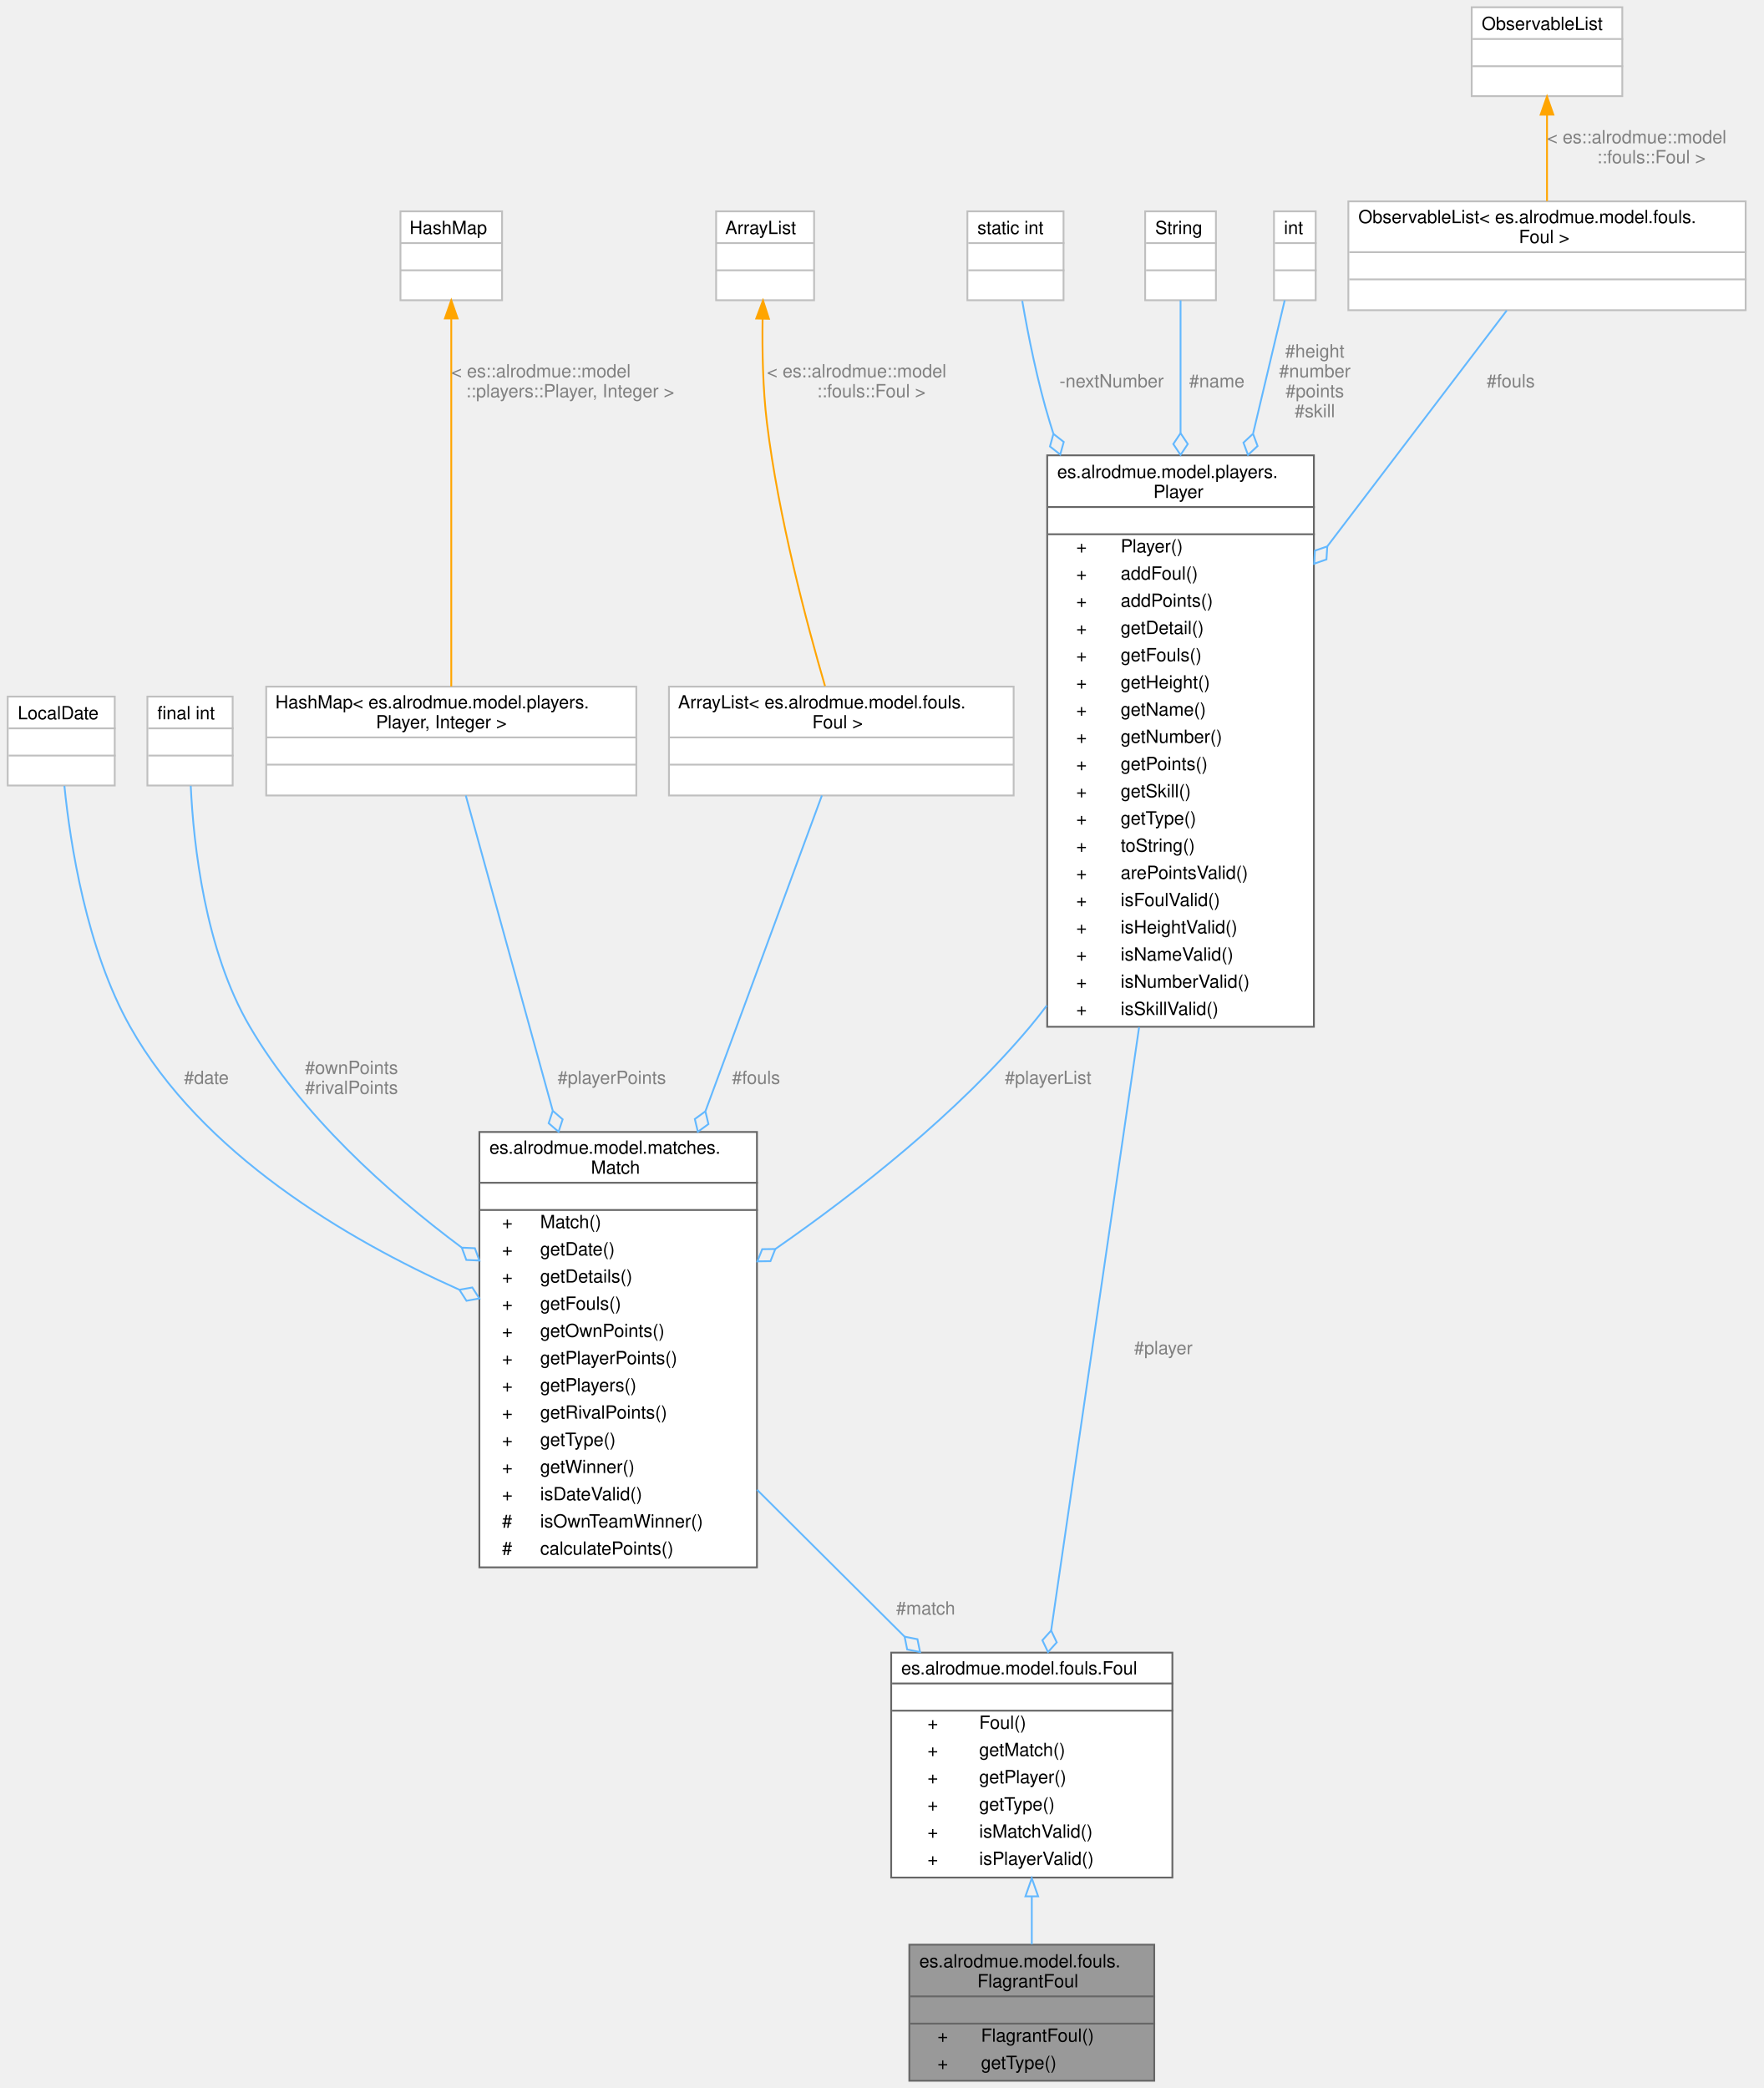
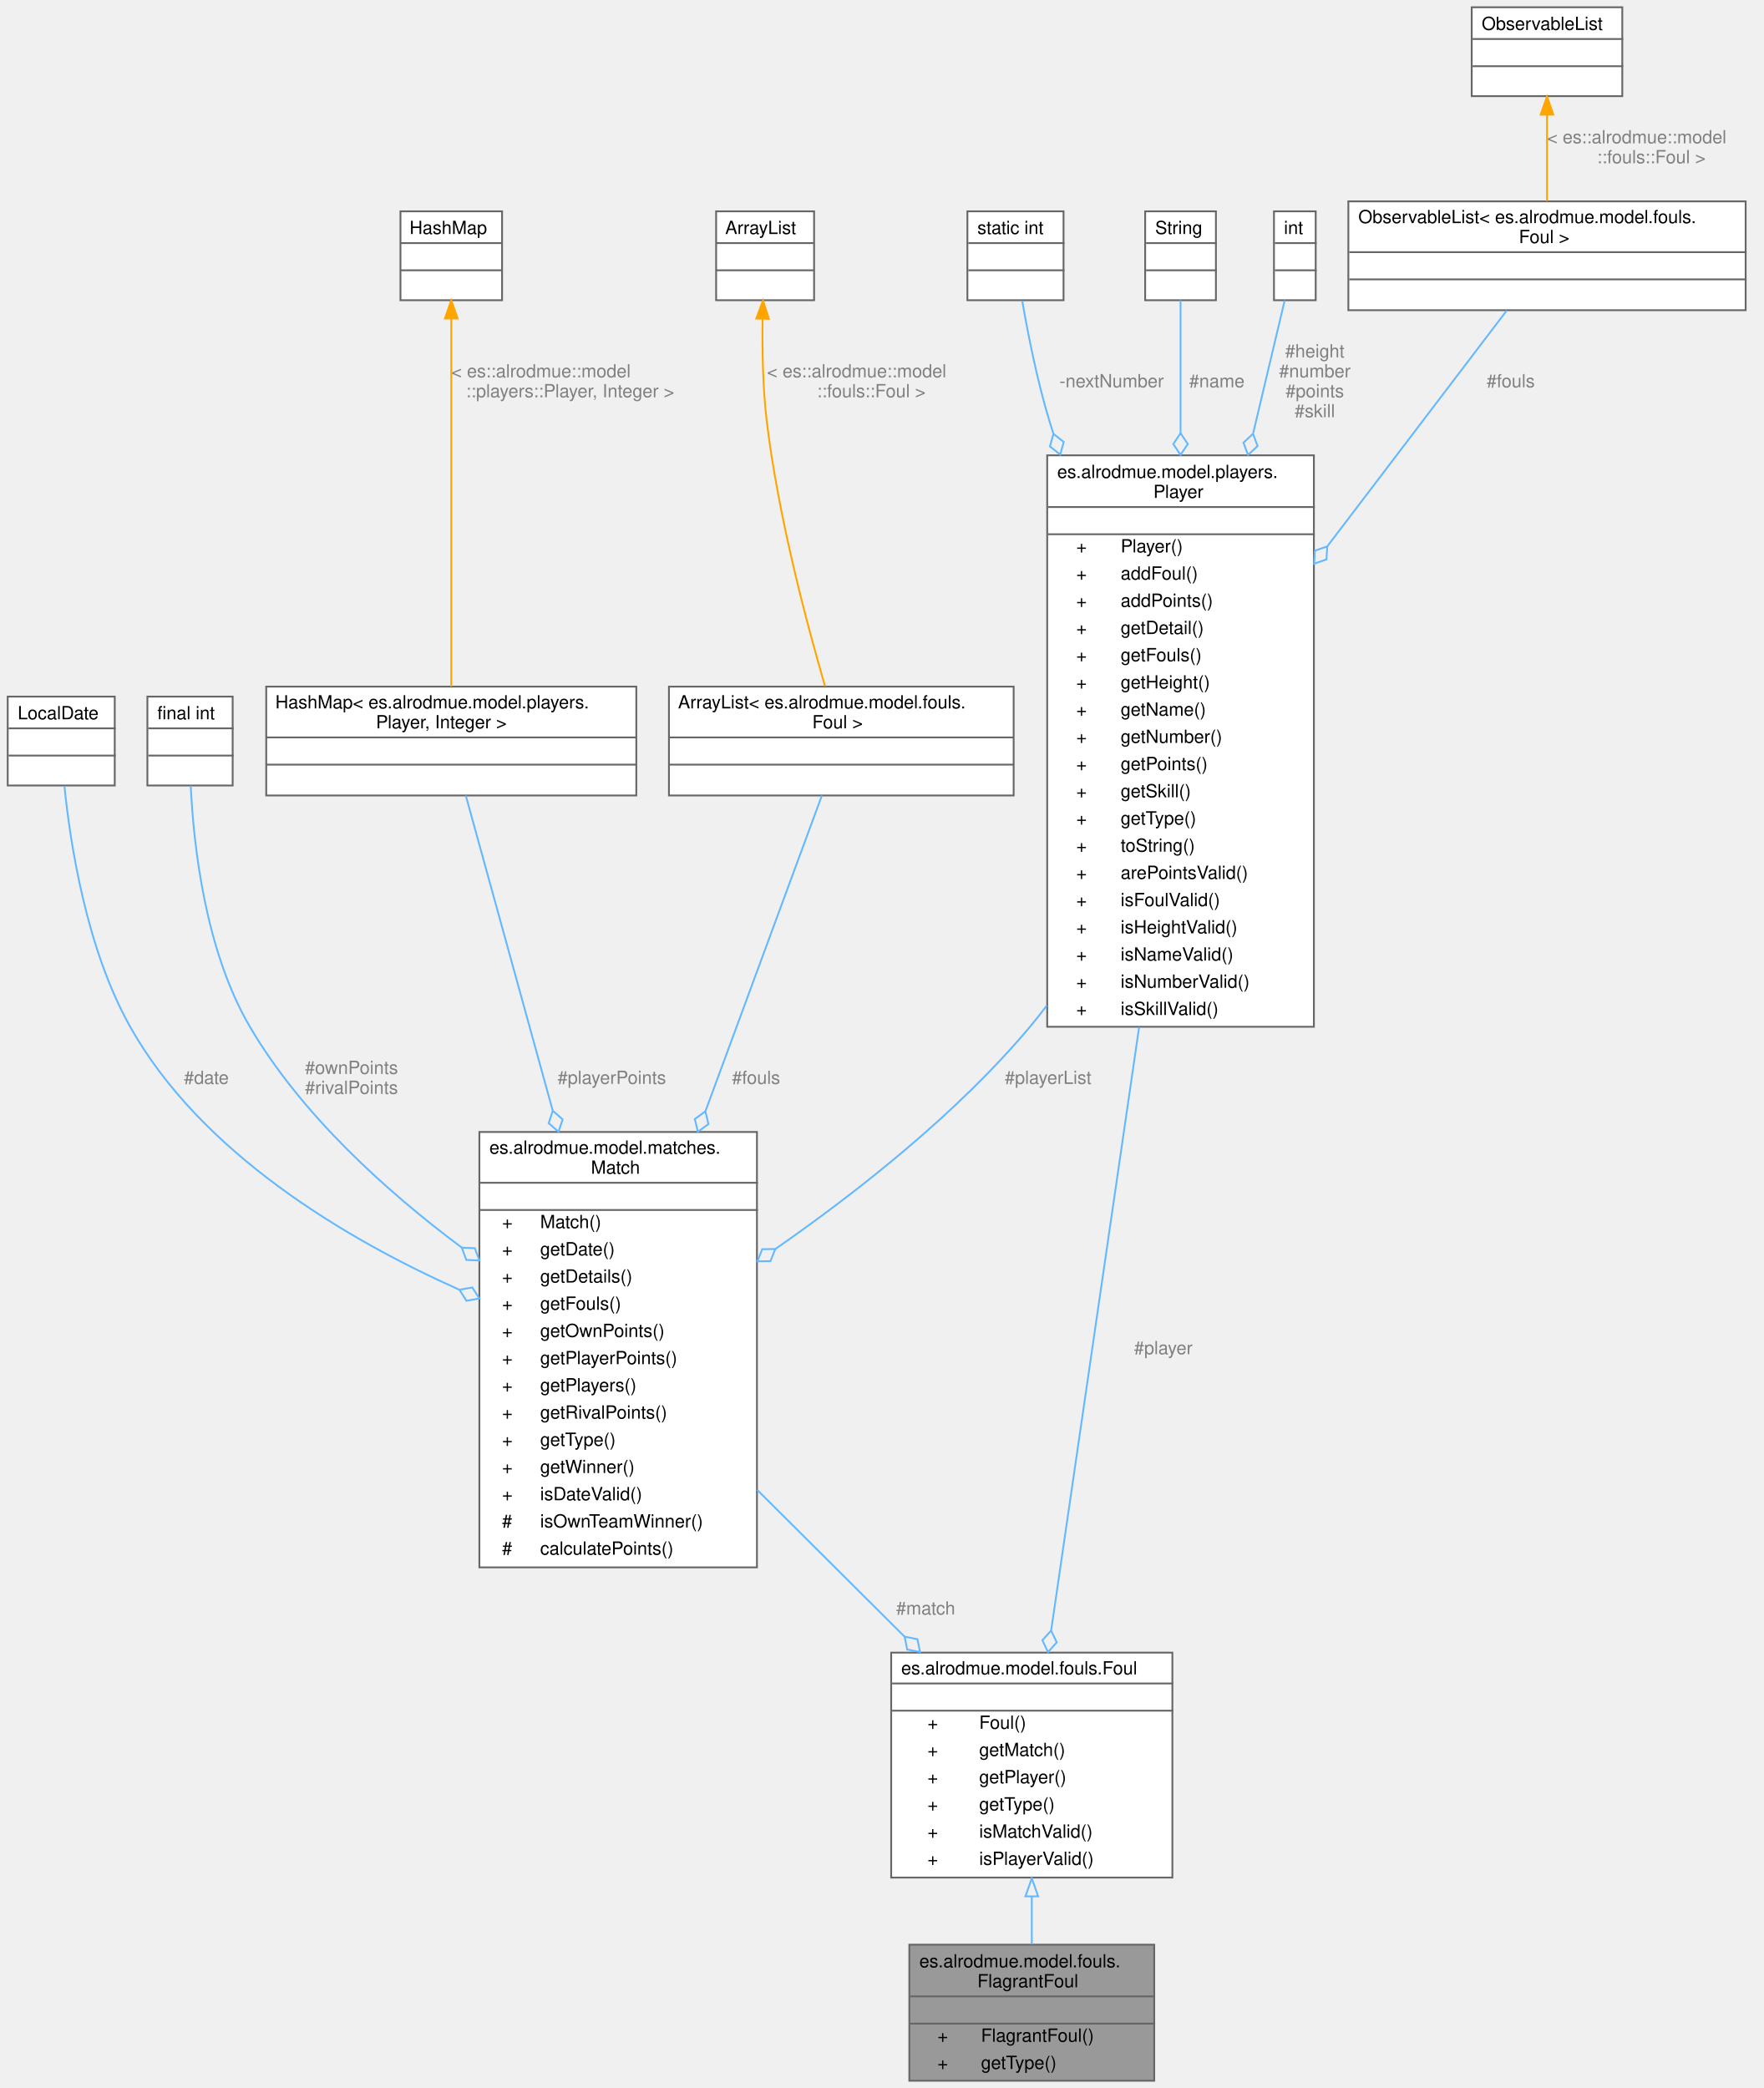
<svg xmlns="http://www.w3.org/2000/svg" xmlns:xlink="http://www.w3.org/1999/xlink" width="972pt" height="1151pt" viewBox="0.00 0.00 971.50 1151.00">
  <g id="graph0" class="graph" transform="scale(1 1) rotate(0) translate(4 1147)">
    <g id="Node000001" class="node">
      <g id="a_Node000001">
        <a xlink:title=" ">
          <polygon fill="#999999" stroke="transparent" points="632,-75 497,-75 497,0 632,0 632,-75" />
          <text text-anchor="start" x="502.5" y="-62.5" font-family="Helvetica,sans-Serif" font-size="10.00">es.alrodmue.model.fouls.</text>
          <text text-anchor="start" x="534.5" y="-51.5" font-family="Helvetica,sans-Serif" font-size="10.00">FlagrantFoul</text>
          <text text-anchor="start" x="563" y="-36.5" font-family="Helvetica,sans-Serif" font-size="10.00"> </text>
          <text text-anchor="start" x="512.5" y="-21.5" font-family="Helvetica,sans-Serif" font-size="10.00">+</text>
          <text text-anchor="start" x="536.5" y="-21.5" font-family="Helvetica,sans-Serif" font-size="10.00">FlagrantFoul()</text>
          <text text-anchor="start" x="512.5" y="-6.5" font-family="Helvetica,sans-Serif" font-size="10.00">+</text>
          <text text-anchor="start" x="536.5" y="-6.5" font-family="Helvetica,sans-Serif" font-size="10.00">getType()</text>
          <polygon fill="#666666" stroke="#666666" points="497.5,-46.5 497.5,-46.5 632.5,-46.5 632.5,-46.5 497.5,-46.5" />
          <polygon fill="#666666" stroke="#666666" points="497.5,-31.5 497.5,-31.5 632.5,-31.5 632.5,-31.5 497.5,-31.5" />
          <polygon fill="none" stroke="#666666" points="497,0 497,-75 632,-75 632,0 497,0" />
        </a>
      </g>
    </g>
    <g id="Node000002" class="node">
      <g id="a_Node000002">
        <a xlink:href="classes_1_1alrodmue_1_1model_1_1fouls_1_1Foul.xhtml" target="_top" xlink:title=" ">
          <polygon fill="white" stroke="transparent" points="642,-236 487,-236 487,-112 642,-112 642,-236" />
          <text text-anchor="start" x="492.5" y="-224" font-family="Helvetica,sans-Serif" font-size="10.00">es.alrodmue.model.fouls.Foul</text>
          <text text-anchor="start" x="563" y="-209" font-family="Helvetica,sans-Serif" font-size="10.00"> </text>
          <text text-anchor="start" x="507" y="-194" font-family="Helvetica,sans-Serif" font-size="10.00">+</text>
          <text text-anchor="start" x="535.5" y="-194" font-family="Helvetica,sans-Serif" font-size="10.00">Foul()</text>
          <text text-anchor="start" x="507" y="-179" font-family="Helvetica,sans-Serif" font-size="10.00">+</text>
          <text text-anchor="start" x="535.5" y="-179" font-family="Helvetica,sans-Serif" font-size="10.00">getMatch()</text>
          <text text-anchor="start" x="507" y="-164" font-family="Helvetica,sans-Serif" font-size="10.00">+</text>
          <text text-anchor="start" x="535.5" y="-164" font-family="Helvetica,sans-Serif" font-size="10.00">getPlayer()</text>
          <text text-anchor="start" x="507" y="-149" font-family="Helvetica,sans-Serif" font-size="10.00">+</text>
          <text text-anchor="start" x="535.5" y="-149" font-family="Helvetica,sans-Serif" font-size="10.00">getType()</text>
          <text text-anchor="start" x="507" y="-134" font-family="Helvetica,sans-Serif" font-size="10.00">+</text>
          <text text-anchor="start" x="535.5" y="-134" font-family="Helvetica,sans-Serif" font-size="10.00">isMatchValid()</text>
          <text text-anchor="start" x="507" y="-119" font-family="Helvetica,sans-Serif" font-size="10.00">+</text>
          <text text-anchor="start" x="535.5" y="-119" font-family="Helvetica,sans-Serif" font-size="10.00">isPlayerValid()</text>
          <polygon fill="#666666" stroke="#666666" points="487.5,-219 487.5,-219 642.5,-219 642.5,-219 487.5,-219" />
          <polygon fill="#666666" stroke="#666666" points="487.5,-204 487.5,-204 642.5,-204 642.5,-204 487.5,-204" />
          <polygon fill="none" stroke="#666666" points="487,-112 487,-236 642,-236 642,-112 487,-112" />
        </a>
      </g>
    </g>
    <g id="edge1_Node000001_Node000002" class="edge">
      <g id="a_edge1_Node000001_Node000002">
        <a xlink:title=" ">
          <path fill="none" stroke="#63b8ff" d="M564.5,-101.4C564.5,-92.32 564.5,-83.35 564.5,-75.16" />
          <polygon fill="none" stroke="#63b8ff" points="561,-101.65 564.5,-111.65 568,-101.65 561,-101.65" />
        </a>
      </g>
    </g>
    <g id="Node000003" class="node">
      <g id="a_Node000003">
        <a xlink:href="classes_1_1alrodmue_1_1model_1_1players_1_1Player.xhtml" target="_top" xlink:title=" ">
          <polygon fill="white" stroke="transparent" points="720,-896 573,-896 573,-581 720,-581 720,-896" />
          <text text-anchor="start" x="578.5" y="-883.5" font-family="Helvetica,sans-Serif" font-size="10.00">es.alrodmue.model.players.</text>
          <text text-anchor="start" x="631.5" y="-872.5" font-family="Helvetica,sans-Serif" font-size="10.00">Player</text>
          <text text-anchor="start" x="645" y="-857.5" font-family="Helvetica,sans-Serif" font-size="10.00"> </text>
          <text text-anchor="start" x="589" y="-842.5" font-family="Helvetica,sans-Serif" font-size="10.00">+</text>
          <text text-anchor="start" x="613.5" y="-842.5" font-family="Helvetica,sans-Serif" font-size="10.00">Player()</text>
          <text text-anchor="start" x="589" y="-827.5" font-family="Helvetica,sans-Serif" font-size="10.00">+</text>
          <text text-anchor="start" x="613.5" y="-827.5" font-family="Helvetica,sans-Serif" font-size="10.00">addFoul()</text>
          <text text-anchor="start" x="589" y="-812.5" font-family="Helvetica,sans-Serif" font-size="10.00">+</text>
          <text text-anchor="start" x="613.5" y="-812.5" font-family="Helvetica,sans-Serif" font-size="10.00">addPoints()</text>
          <text text-anchor="start" x="589" y="-797.5" font-family="Helvetica,sans-Serif" font-size="10.00">+</text>
          <text text-anchor="start" x="613.5" y="-797.5" font-family="Helvetica,sans-Serif" font-size="10.00">getDetail()</text>
          <text text-anchor="start" x="589" y="-782.5" font-family="Helvetica,sans-Serif" font-size="10.00">+</text>
          <text text-anchor="start" x="613.5" y="-782.5" font-family="Helvetica,sans-Serif" font-size="10.00">getFouls()</text>
          <text text-anchor="start" x="589" y="-767.5" font-family="Helvetica,sans-Serif" font-size="10.00">+</text>
          <text text-anchor="start" x="613.5" y="-767.5" font-family="Helvetica,sans-Serif" font-size="10.00">getHeight()</text>
          <text text-anchor="start" x="589" y="-752.5" font-family="Helvetica,sans-Serif" font-size="10.00">+</text>
          <text text-anchor="start" x="613.5" y="-752.5" font-family="Helvetica,sans-Serif" font-size="10.00">getName()</text>
          <text text-anchor="start" x="589" y="-737.5" font-family="Helvetica,sans-Serif" font-size="10.00">+</text>
          <text text-anchor="start" x="613.5" y="-737.5" font-family="Helvetica,sans-Serif" font-size="10.00">getNumber()</text>
          <text text-anchor="start" x="589" y="-722.5" font-family="Helvetica,sans-Serif" font-size="10.00">+</text>
          <text text-anchor="start" x="613.5" y="-722.5" font-family="Helvetica,sans-Serif" font-size="10.00">getPoints()</text>
          <text text-anchor="start" x="589" y="-707.5" font-family="Helvetica,sans-Serif" font-size="10.00">+</text>
          <text text-anchor="start" x="613.5" y="-707.5" font-family="Helvetica,sans-Serif" font-size="10.00">getSkill()</text>
          <text text-anchor="start" x="589" y="-692.5" font-family="Helvetica,sans-Serif" font-size="10.00">+</text>
          <text text-anchor="start" x="613.5" y="-692.5" font-family="Helvetica,sans-Serif" font-size="10.00">getType()</text>
          <text text-anchor="start" x="589" y="-677.5" font-family="Helvetica,sans-Serif" font-size="10.00">+</text>
          <text text-anchor="start" x="613.5" y="-677.5" font-family="Helvetica,sans-Serif" font-size="10.00">toString()</text>
          <text text-anchor="start" x="589" y="-662.5" font-family="Helvetica,sans-Serif" font-size="10.00">+</text>
          <text text-anchor="start" x="613.5" y="-662.5" font-family="Helvetica,sans-Serif" font-size="10.00">arePointsValid()</text>
          <text text-anchor="start" x="589" y="-647.5" font-family="Helvetica,sans-Serif" font-size="10.00">+</text>
          <text text-anchor="start" x="613.5" y="-647.5" font-family="Helvetica,sans-Serif" font-size="10.00">isFoulValid()</text>
          <text text-anchor="start" x="589" y="-632.5" font-family="Helvetica,sans-Serif" font-size="10.00">+</text>
          <text text-anchor="start" x="613.5" y="-632.5" font-family="Helvetica,sans-Serif" font-size="10.00">isHeightValid()</text>
          <text text-anchor="start" x="589" y="-617.5" font-family="Helvetica,sans-Serif" font-size="10.00">+</text>
          <text text-anchor="start" x="613.5" y="-617.5" font-family="Helvetica,sans-Serif" font-size="10.00">isNameValid()</text>
          <text text-anchor="start" x="589" y="-602.5" font-family="Helvetica,sans-Serif" font-size="10.00">+</text>
          <text text-anchor="start" x="613.5" y="-602.5" font-family="Helvetica,sans-Serif" font-size="10.00">isNumberValid()</text>
          <text text-anchor="start" x="589" y="-587.5" font-family="Helvetica,sans-Serif" font-size="10.00">+</text>
          <text text-anchor="start" x="613.5" y="-587.5" font-family="Helvetica,sans-Serif" font-size="10.00">isSkillValid()</text>
          <polygon fill="#666666" stroke="#666666" points="573.5,-867.5 573.5,-867.5 720.5,-867.5 720.5,-867.5 573.5,-867.5" />
          <polygon fill="#666666" stroke="#666666" points="573.5,-852.5 573.5,-852.5 720.5,-852.5 720.5,-852.5 573.5,-852.5" />
          <polygon fill="none" stroke="#666666" points="573,-581 573,-896 720,-896 720,-581 573,-581" />
        </a>
      </g>
    </g>
    <g id="edge2_Node000002_Node000003" class="edge">
      <g id="a_edge2_Node000002_Node000003">
        <a xlink:title=" ">
          <path fill="none" stroke="#63b8ff" d="M623.66,-580.81C607.8,-472.06 587.41,-332.17 575.18,-248.26" />
          <polygon fill="none" stroke="#63b8ff" points="575.17,-248.17 570.34,-242.81 573.44,-236.3 578.26,-241.66 575.17,-248.17" />
        </a>
      </g>
      <text text-anchor="middle" x="637" y="-400.5" font-family="Helvetica,sans-Serif" font-size="10.00" fill="grey"> #player</text>
    </g>
    <g id="Node000009" class="node">
      <g id="a_Node000009">
        <a xlink:href="classes_1_1alrodmue_1_1model_1_1matches_1_1Match.xhtml" target="_top" xlink:title=" ">
          <polygon fill="white" stroke="transparent" points="413,-523 260,-523 260,-283 413,-283 413,-523" />
          <text text-anchor="start" x="265.5" y="-511" font-family="Helvetica,sans-Serif" font-size="10.00">es.alrodmue.model.matches.</text>
          <text text-anchor="start" x="321.5" y="-500" font-family="Helvetica,sans-Serif" font-size="10.00">Match</text>
          <text text-anchor="start" x="335" y="-485" font-family="Helvetica,sans-Serif" font-size="10.00"> </text>
          <text text-anchor="start" x="272.5" y="-470" font-family="Helvetica,sans-Serif" font-size="10.00">+</text>
          <text text-anchor="start" x="293.5" y="-470" font-family="Helvetica,sans-Serif" font-size="10.00">Match()</text>
          <text text-anchor="start" x="272.5" y="-455" font-family="Helvetica,sans-Serif" font-size="10.00">+</text>
          <text text-anchor="start" x="293.5" y="-455" font-family="Helvetica,sans-Serif" font-size="10.00">getDate()</text>
          <text text-anchor="start" x="272.5" y="-440" font-family="Helvetica,sans-Serif" font-size="10.00">+</text>
          <text text-anchor="start" x="293.5" y="-440" font-family="Helvetica,sans-Serif" font-size="10.00">getDetails()</text>
          <text text-anchor="start" x="272.5" y="-425" font-family="Helvetica,sans-Serif" font-size="10.00">+</text>
          <text text-anchor="start" x="293.5" y="-425" font-family="Helvetica,sans-Serif" font-size="10.00">getFouls()</text>
          <text text-anchor="start" x="272.5" y="-410" font-family="Helvetica,sans-Serif" font-size="10.00">+</text>
          <text text-anchor="start" x="293.5" y="-410" font-family="Helvetica,sans-Serif" font-size="10.00">getOwnPoints()</text>
          <text text-anchor="start" x="272.5" y="-395" font-family="Helvetica,sans-Serif" font-size="10.00">+</text>
          <text text-anchor="start" x="293.5" y="-395" font-family="Helvetica,sans-Serif" font-size="10.00">getPlayerPoints()</text>
          <text text-anchor="start" x="272.5" y="-380" font-family="Helvetica,sans-Serif" font-size="10.00">+</text>
          <text text-anchor="start" x="293.5" y="-380" font-family="Helvetica,sans-Serif" font-size="10.00">getPlayers()</text>
          <text text-anchor="start" x="272.5" y="-365" font-family="Helvetica,sans-Serif" font-size="10.00">+</text>
          <text text-anchor="start" x="293.5" y="-365" font-family="Helvetica,sans-Serif" font-size="10.00">getRivalPoints()</text>
          <text text-anchor="start" x="272.5" y="-350" font-family="Helvetica,sans-Serif" font-size="10.00">+</text>
          <text text-anchor="start" x="293.5" y="-350" font-family="Helvetica,sans-Serif" font-size="10.00">getType()</text>
          <text text-anchor="start" x="272.5" y="-335" font-family="Helvetica,sans-Serif" font-size="10.00">+</text>
          <text text-anchor="start" x="293.5" y="-335" font-family="Helvetica,sans-Serif" font-size="10.00">getWinner()</text>
          <text text-anchor="start" x="272.5" y="-320" font-family="Helvetica,sans-Serif" font-size="10.00">+</text>
          <text text-anchor="start" x="293.5" y="-320" font-family="Helvetica,sans-Serif" font-size="10.00">isDateValid()</text>
          <text text-anchor="start" x="272.5" y="-305" font-family="Helvetica,sans-Serif" font-size="10.00">#</text>
          <text text-anchor="start" x="293.5" y="-305" font-family="Helvetica,sans-Serif" font-size="10.00">isOwnTeamWinner()</text>
          <text text-anchor="start" x="272.5" y="-290" font-family="Helvetica,sans-Serif" font-size="10.00">#</text>
          <text text-anchor="start" x="293.5" y="-290" font-family="Helvetica,sans-Serif" font-size="10.00">calculatePoints()</text>
          <polygon fill="#666666" stroke="#666666" points="260.5,-495 260.5,-495 413.5,-495 413.5,-495 260.5,-495" />
          <polygon fill="#666666" stroke="#666666" points="260.5,-480 260.5,-480 413.5,-480 413.5,-480 260.5,-480" />
          <polygon fill="none" stroke="#666666" points="260,-283 260,-523 413,-523 413,-283 260,-283" />
        </a>
      </g>
    </g>
    <g id="edge11_Node000009_Node000003" class="edge">
      <g id="a_edge11_Node000009_Node000003">
        <a xlink:title=" ">
          <path fill="none" stroke="#63b8ff" d="M572.77,-592.7C569.75,-588.68 566.66,-584.77 563.5,-581 523.55,-533.38 468.84,-490.26 423.14,-458.5" />
          <polygon fill="none" stroke="#63b8ff" points="423.12,-458.49 415.91,-458.39 413.23,-451.69 420.44,-451.79 423.12,-458.49" />
        </a>
      </g>
      <text text-anchor="middle" x="573.5" y="-549.5" font-family="Helvetica,sans-Serif" font-size="10.00" fill="grey"> #playerList</text>
    </g>
    <g id="Node000004" class="node">
      <g id="a_Node000004">
        <a xlink:title=" ">
          <polygon fill="white" stroke="transparent" points="582,-1030.5 529,-1030.5 529,-981.5 582,-981.5 582,-1030.5" />
          <text text-anchor="start" x="534.5" y="-1018" font-family="Helvetica,sans-Serif" font-size="10.00">static int</text>
          <text text-anchor="start" x="554" y="-1003" font-family="Helvetica,sans-Serif" font-size="10.00"> </text>
          <text text-anchor="start" x="554" y="-988" font-family="Helvetica,sans-Serif" font-size="10.00"> </text>
-           <polygon fill="#bfbfbf" stroke="#bfbfbf" points="529.5,-1013 529.5,-1013 582.5,-1013 582.5,-1013 529.5,-1013" />
-           <polygon fill="#bfbfbf" stroke="#bfbfbf" points="529.5,-998 529.5,-998 582.5,-998 582.5,-998 529.5,-998" />
-           <polygon fill="none" stroke="#bfbfbf" points="529,-981.5 529,-1030.5 582,-1030.5 582,-981.5 529,-981.5" />
+           <polygon fill="#666666" stroke="#666666" points="529.5,-1013 529.5,-1013 582.5,-1013 582.5,-1013 529.5,-1013" />
+           <polygon fill="#666666" stroke="#666666" points="529.5,-998 529.5,-998 582.5,-998 582.5,-998 529.5,-998" />
+           <polygon fill="none" stroke="#666666" points="529,-981.5 529,-1030.5 582,-1030.5 582,-981.5 529,-981.5" />
        </a>
      </g>
    </g>
    <g id="edge3_Node000003_Node000004" class="edge">
      <g id="a_edge3_Node000003_Node000004">
        <a xlink:title=" ">
          <path fill="none" stroke="#63b8ff" d="M559.24,-981.13C562.43,-962.59 567.62,-936.37 574.5,-914 575.11,-912.01 575.74,-910.01 576.38,-908" />
          <polygon fill="none" stroke="#63b8ff" points="576.43,-907.84 574.51,-900.89 580.18,-896.44 582.11,-903.38 576.43,-907.84" />
        </a>
      </g>
      <text text-anchor="middle" x="608.5" y="-933.5" font-family="Helvetica,sans-Serif" font-size="10.00" fill="grey"> -nextNumber</text>
    </g>
    <g id="Node000005" class="node">
      <g id="a_Node000005">
        <a xlink:title=" ">
          <polygon fill="white" stroke="transparent" points="666,-1030.5 627,-1030.5 627,-981.5 666,-981.5 666,-1030.5" />
          <text text-anchor="start" x="632.5" y="-1018" font-family="Helvetica,sans-Serif" font-size="10.00">String</text>
          <text text-anchor="start" x="645" y="-1003" font-family="Helvetica,sans-Serif" font-size="10.00"> </text>
          <text text-anchor="start" x="645" y="-988" font-family="Helvetica,sans-Serif" font-size="10.00"> </text>
-           <polygon fill="#bfbfbf" stroke="#bfbfbf" points="627.5,-1013 627.5,-1013 666.5,-1013 666.5,-1013 627.5,-1013" />
-           <polygon fill="#bfbfbf" stroke="#bfbfbf" points="627.5,-998 627.5,-998 666.5,-998 666.5,-998 627.5,-998" />
-           <polygon fill="none" stroke="#bfbfbf" points="627,-981.5 627,-1030.5 666,-1030.5 666,-981.5 627,-981.5" />
+           <polygon fill="#666666" stroke="#666666" points="627.5,-1013 627.5,-1013 666.5,-1013 666.5,-1013 627.5,-1013" />
+           <polygon fill="#666666" stroke="#666666" points="627.5,-998 627.5,-998 666.5,-998 666.5,-998 627.5,-998" />
+           <polygon fill="none" stroke="#666666" points="627,-981.5 627,-1030.5 666,-1030.5 666,-981.5 627,-981.5" />
        </a>
      </g>
    </g>
    <g id="edge4_Node000003_Node000005" class="edge">
      <g id="a_edge4_Node000003_Node000005">
        <a xlink:title=" ">
          <path fill="none" stroke="#63b8ff" d="M646.5,-981.44C646.5,-963.54 646.5,-937.13 646.5,-908.27" />
          <polygon fill="none" stroke="#63b8ff" points="646.5,-908.22 642.5,-902.22 646.5,-896.22 650.5,-902.22 646.5,-908.22" />
        </a>
      </g>
      <text text-anchor="middle" x="666.5" y="-933.5" font-family="Helvetica,sans-Serif" font-size="10.00" fill="grey"> #name</text>
    </g>
    <g id="Node000006" class="node">
      <g id="a_Node000006">
        <a xlink:title=" ">
          <polygon fill="white" stroke="transparent" points="721,-1030.5 698,-1030.5 698,-981.5 721,-981.5 721,-1030.5" />
          <text text-anchor="start" x="703.5" y="-1018" font-family="Helvetica,sans-Serif" font-size="10.00">int</text>
          <text text-anchor="start" x="708" y="-1003" font-family="Helvetica,sans-Serif" font-size="10.00"> </text>
          <text text-anchor="start" x="708" y="-988" font-family="Helvetica,sans-Serif" font-size="10.00"> </text>
-           <polygon fill="#bfbfbf" stroke="#bfbfbf" points="698.5,-1013 698.5,-1013 721.5,-1013 721.5,-1013 698.5,-1013" />
-           <polygon fill="#bfbfbf" stroke="#bfbfbf" points="698.5,-998 698.5,-998 721.5,-998 721.5,-998 698.5,-998" />
-           <polygon fill="none" stroke="#bfbfbf" points="698,-981.5 698,-1030.5 721,-1030.5 721,-981.5 698,-981.5" />
+           <polygon fill="#666666" stroke="#666666" points="698.5,-1013 698.5,-1013 721.5,-1013 721.5,-1013 698.5,-1013" />
+           <polygon fill="#666666" stroke="#666666" points="698.5,-998 698.5,-998 721.5,-998 721.5,-998 698.5,-998" />
+           <polygon fill="none" stroke="#666666" points="698,-981.5 698,-1030.5 721,-1030.5 721,-981.5 698,-981.5" />
        </a>
      </g>
    </g>
    <g id="edge5_Node000003_Node000006" class="edge">
      <g id="a_edge5_Node000003_Node000006">
        <a xlink:title=" ">
          <path fill="none" stroke="#63b8ff" d="M703.91,-981.44C699.66,-963.54 693.4,-937.13 686.55,-908.27" />
          <polygon fill="none" stroke="#63b8ff" points="686.46,-907.9 681.18,-902.98 683.69,-896.22 688.96,-901.13 686.46,-907.9" />
        </a>
      </g>
      <text text-anchor="middle" x="720.5" y="-950" font-family="Helvetica,sans-Serif" font-size="10.00" fill="grey"> #height</text>
      <text text-anchor="middle" x="720.5" y="-939" font-family="Helvetica,sans-Serif" font-size="10.00" fill="grey">#number</text>
      <text text-anchor="middle" x="720.5" y="-928" font-family="Helvetica,sans-Serif" font-size="10.00" fill="grey">#points</text>
      <text text-anchor="middle" x="720.5" y="-917" font-family="Helvetica,sans-Serif" font-size="10.00" fill="grey">#skill</text>
    </g>
    <g id="Node000007" class="node">
      <g id="a_Node000007">
        <a xlink:title=" ">
          <polygon fill="white" stroke="transparent" points="958,-1036 739,-1036 739,-976 958,-976 958,-1036" />
          <text text-anchor="start" x="744.5" y="-1024" font-family="Helvetica,sans-Serif" font-size="10.00">ObservableList&lt; es.alrodmue.model.fouls.</text>
          <text text-anchor="start" x="833" y="-1013" font-family="Helvetica,sans-Serif" font-size="10.00">Foul &gt;</text>
          <text text-anchor="start" x="847" y="-998" font-family="Helvetica,sans-Serif" font-size="10.00"> </text>
          <text text-anchor="start" x="847" y="-983" font-family="Helvetica,sans-Serif" font-size="10.00"> </text>
-           <polygon fill="#bfbfbf" stroke="#bfbfbf" points="739.5,-1008 739.5,-1008 958.5,-1008 958.5,-1008 739.5,-1008" />
-           <polygon fill="#bfbfbf" stroke="#bfbfbf" points="739.5,-993 739.5,-993 958.5,-993 958.5,-993 739.5,-993" />
-           <polygon fill="none" stroke="#bfbfbf" points="739,-976 739,-1036 958,-1036 958,-976 739,-976" />
+           <polygon fill="#666666" stroke="#666666" points="739.5,-1008 739.5,-1008 958.5,-1008 958.5,-1008 739.5,-1008" />
+           <polygon fill="#666666" stroke="#666666" points="739.5,-993 739.5,-993 958.5,-993 958.5,-993 739.5,-993" />
+           <polygon fill="none" stroke="#666666" points="739,-976 739,-1036 958,-1036 958,-976 739,-976" />
        </a>
      </g>
    </g>
    <g id="edge6_Node000003_Node000007" class="edge">
      <g id="a_edge6_Node000003_Node000007">
        <a xlink:title=" ">
          <path fill="none" stroke="#63b8ff" d="M826.3,-975.83C802.48,-944.51 763.22,-892.91 727.45,-845.9" />
          <polygon fill="none" stroke="#63b8ff" points="727.38,-845.81 720.56,-843.45 720.12,-836.26 726.93,-838.61 727.38,-845.81" />
        </a>
      </g>
      <text text-anchor="middle" x="828.5" y="-933.5" font-family="Helvetica,sans-Serif" font-size="10.00" fill="grey"> #fouls</text>
    </g>
    <g id="Node000008" class="node">
      <g id="a_Node000008">
        <a xlink:title=" ">
          <polygon fill="white" stroke="transparent" points="890,-1143 807,-1143 807,-1094 890,-1094 890,-1143" />
          <text text-anchor="start" x="812.5" y="-1130.5" font-family="Helvetica,sans-Serif" font-size="10.00">ObservableList</text>
          <text text-anchor="start" x="847" y="-1115.5" font-family="Helvetica,sans-Serif" font-size="10.00"> </text>
          <text text-anchor="start" x="847" y="-1100.5" font-family="Helvetica,sans-Serif" font-size="10.00"> </text>
-           <polygon fill="#bfbfbf" stroke="#bfbfbf" points="807.5,-1125.5 807.5,-1125.5 890.5,-1125.5 890.5,-1125.5 807.5,-1125.5" />
-           <polygon fill="#bfbfbf" stroke="#bfbfbf" points="807.5,-1110.5 807.5,-1110.5 890.5,-1110.5 890.5,-1110.5 807.5,-1110.5" />
-           <polygon fill="none" stroke="#bfbfbf" points="807,-1094 807,-1143 890,-1143 890,-1094 807,-1094" />
+           <polygon fill="#666666" stroke="#666666" points="807.5,-1125.5 807.5,-1125.5 890.5,-1125.5 890.5,-1125.5 807.5,-1125.5" />
+           <polygon fill="#666666" stroke="#666666" points="807.5,-1110.5 807.5,-1110.5 890.5,-1110.5 890.5,-1110.5 807.5,-1110.5" />
+           <polygon fill="none" stroke="#666666" points="807,-1094 807,-1143 890,-1143 890,-1094 807,-1094" />
        </a>
      </g>
    </g>
    <g id="edge7_Node000007_Node000008" class="edge">
      <g id="a_edge7_Node000007_Node000008">
        <a xlink:title=" ">
          <path fill="none" stroke="orange" d="M848.5,-1083.75C848.5,-1068.56 848.5,-1050.79 848.5,-1036.17" />
          <polygon fill="orange" stroke="orange" points="845,-1083.79 848.5,-1093.79 852,-1083.8 845,-1083.79" />
        </a>
      </g>
      <text text-anchor="start" x="848.5" y="-1068" font-family="Helvetica,sans-Serif" font-size="10.00" fill="grey"> &lt; es::alrodmue::model</text>
      <text text-anchor="middle" x="906" y="-1057" font-family="Helvetica,sans-Serif" font-size="10.00" fill="grey">::fouls::Foul &gt;</text>
    </g>
    <g id="edge8_Node000002_Node000009" class="edge">
      <g id="a_edge8_Node000002_Node000009">
        <a xlink:title=" ">
          <path fill="none" stroke="#63b8ff" d="M413.05,-325.78C439.32,-299.63 468.57,-270.5 494.31,-244.88" />
          <polygon fill="none" stroke="#63b8ff" points="494.39,-244.8 495.82,-237.73 502.9,-236.33 501.47,-243.4 494.39,-244.8" />
        </a>
      </g>
      <text text-anchor="middle" x="506" y="-257" font-family="Helvetica,sans-Serif" font-size="10.00" fill="grey"> #match</text>
    </g>
    <g id="Node000010" class="node">
      <g id="a_Node000010">
        <a xlink:title=" ">
          <polygon fill="white" stroke="transparent" points="59,-763 0,-763 0,-714 59,-714 59,-763" />
          <text text-anchor="start" x="5.5" y="-750.5" font-family="Helvetica,sans-Serif" font-size="10.00">LocalDate</text>
          <text text-anchor="start" x="28" y="-735.5" font-family="Helvetica,sans-Serif" font-size="10.00"> </text>
          <text text-anchor="start" x="28" y="-720.5" font-family="Helvetica,sans-Serif" font-size="10.00"> </text>
-           <polygon fill="#bfbfbf" stroke="#bfbfbf" points="0.5,-745.5 0.5,-745.5 59.5,-745.5 59.5,-745.5 0.5,-745.5" />
-           <polygon fill="#bfbfbf" stroke="#bfbfbf" points="0.5,-730.5 0.5,-730.5 59.5,-730.5 59.5,-730.5 0.5,-730.5" />
-           <polygon fill="none" stroke="#bfbfbf" points="0,-714 0,-763 59,-763 59,-714 0,-714" />
+           <polygon fill="#666666" stroke="#666666" points="0.5,-745.5 0.5,-745.5 59.5,-745.5 59.5,-745.5 0.5,-745.5" />
+           <polygon fill="#666666" stroke="#666666" points="0.5,-730.5 0.5,-730.5 59.5,-730.5 59.5,-730.5 0.5,-730.5" />
+           <polygon fill="none" stroke="#666666" points="0,-714 0,-763 59,-763 59,-714 0,-714" />
        </a>
      </g>
    </g>
    <g id="edge9_Node000009_Node000010" class="edge">
      <g id="a_edge9_Node000009_Node000010">
        <a xlink:title=" ">
          <path fill="none" stroke="#63b8ff" d="M31.25,-713.77C34.48,-681.79 43.4,-623.9 67.5,-581 106.76,-511.11 186.43,-463.98 248.93,-436.05" />
          <polygon fill="none" stroke="#63b8ff" points="248.99,-436.02 252.89,-429.95 259.99,-431.22 256.09,-437.29 248.99,-436.02" />
        </a>
      </g>
      <text text-anchor="middle" x="109.5" y="-549.5" font-family="Helvetica,sans-Serif" font-size="10.00" fill="grey"> #date</text>
    </g>
    <g id="Node000011" class="node">
      <g id="a_Node000011">
        <a xlink:title=" ">
          <polygon fill="white" stroke="transparent" points="124,-763 77,-763 77,-714 124,-714 124,-763" />
          <text text-anchor="start" x="82.5" y="-750.5" font-family="Helvetica,sans-Serif" font-size="10.00">final int</text>
          <text text-anchor="start" x="99" y="-735.5" font-family="Helvetica,sans-Serif" font-size="10.00"> </text>
          <text text-anchor="start" x="99" y="-720.5" font-family="Helvetica,sans-Serif" font-size="10.00"> </text>
-           <polygon fill="#bfbfbf" stroke="#bfbfbf" points="77.5,-745.5 77.5,-745.5 124.5,-745.5 124.5,-745.5 77.5,-745.5" />
-           <polygon fill="#bfbfbf" stroke="#bfbfbf" points="77.5,-730.5 77.5,-730.5 124.5,-730.5 124.5,-730.5 77.5,-730.5" />
-           <polygon fill="none" stroke="#bfbfbf" points="77,-714 77,-763 124,-763 124,-714 77,-714" />
+           <polygon fill="#666666" stroke="#666666" points="77.5,-745.5 77.5,-745.5 124.5,-745.5 124.5,-745.5 77.5,-745.5" />
+           <polygon fill="#666666" stroke="#666666" points="77.5,-730.5 77.5,-730.5 124.5,-730.5 124.5,-730.5 77.5,-730.5" />
+           <polygon fill="none" stroke="#666666" points="77,-714 77,-763 124,-763 124,-714 77,-714" />
        </a>
      </g>
    </g>
    <g id="edge10_Node000009_Node000011" class="edge">
      <g id="a_edge10_Node000009_Node000011">
        <a xlink:title=" ">
          <path fill="none" stroke="#63b8ff" d="M100.89,-713.82C102.41,-681.64 108.69,-623.27 133.5,-581 162.04,-532.37 208.73,-490.29 250.15,-459.37" />
          <polygon fill="none" stroke="#63b8ff" points="250.31,-459.24 252.79,-452.47 259.99,-452.15 257.52,-458.92 250.31,-459.24" />
        </a>
      </g>
      <text text-anchor="middle" x="189.5" y="-555" font-family="Helvetica,sans-Serif" font-size="10.00" fill="grey"> #ownPoints</text>
      <text text-anchor="middle" x="189.5" y="-544" font-family="Helvetica,sans-Serif" font-size="10.00" fill="grey">#rivalPoints</text>
    </g>
    <g id="Node000012" class="node">
      <g id="a_Node000012">
        <a xlink:title=" ">
          <polygon fill="white" stroke="transparent" points="346.5,-768.5 142.5,-768.5 142.5,-708.5 346.5,-708.5 346.5,-768.5" />
          <text text-anchor="start" x="147.5" y="-756.5" font-family="Helvetica,sans-Serif" font-size="10.00">HashMap&lt; es.alrodmue.model.players.</text>
          <text text-anchor="start" x="203" y="-745.5" font-family="Helvetica,sans-Serif" font-size="10.00">Player, Integer &gt;</text>
          <text text-anchor="start" x="242.5" y="-730.5" font-family="Helvetica,sans-Serif" font-size="10.00"> </text>
          <text text-anchor="start" x="242.5" y="-715.5" font-family="Helvetica,sans-Serif" font-size="10.00"> </text>
-           <polygon fill="#bfbfbf" stroke="#bfbfbf" points="142.5,-740.5 142.5,-740.5 346.5,-740.5 346.5,-740.5 142.5,-740.5" />
-           <polygon fill="#bfbfbf" stroke="#bfbfbf" points="142.5,-725.5 142.5,-725.5 346.5,-725.5 346.5,-725.5 142.5,-725.5" />
-           <polygon fill="none" stroke="#bfbfbf" points="142.5,-708.5 142.5,-768.5 346.5,-768.5 346.5,-708.5 142.5,-708.5" />
+           <polygon fill="#666666" stroke="#666666" points="142.5,-740.5 142.5,-740.5 346.5,-740.5 346.5,-740.5 142.5,-740.5" />
+           <polygon fill="#666666" stroke="#666666" points="142.5,-725.5 142.5,-725.5 346.5,-725.5 346.5,-725.5 142.5,-725.5" />
+           <polygon fill="none" stroke="#666666" points="142.5,-708.5 142.5,-768.5 346.5,-768.5 346.5,-708.5 142.5,-708.5" />
        </a>
      </g>
    </g>
    <g id="edge12_Node000009_Node000012" class="edge">
      <g id="a_edge12_Node000009_Node000012">
        <a xlink:title=" ">
          <path fill="none" stroke="#63b8ff" d="M252.5,-708.49C263.18,-669.77 282.79,-598.68 300.38,-534.93" />
          <polygon fill="none" stroke="#63b8ff" points="300.45,-534.68 298.19,-527.84 303.64,-523.12 305.9,-529.96 300.45,-534.68" />
        </a>
      </g>
      <text text-anchor="middle" x="333" y="-549.5" font-family="Helvetica,sans-Serif" font-size="10.00" fill="grey"> #playerPoints</text>
    </g>
    <g id="Node000013" class="node">
      <g id="a_Node000013">
        <a xlink:title=" ">
          <polygon fill="white" stroke="transparent" points="272.5,-1030.5 216.5,-1030.5 216.5,-981.5 272.5,-981.5 272.5,-1030.5" />
          <text text-anchor="start" x="221.5" y="-1018" font-family="Helvetica,sans-Serif" font-size="10.00">HashMap</text>
          <text text-anchor="start" x="242.5" y="-1003" font-family="Helvetica,sans-Serif" font-size="10.00"> </text>
          <text text-anchor="start" x="242.5" y="-988" font-family="Helvetica,sans-Serif" font-size="10.00"> </text>
-           <polygon fill="#bfbfbf" stroke="#bfbfbf" points="216.5,-1013 216.5,-1013 272.5,-1013 272.5,-1013 216.5,-1013" />
-           <polygon fill="#bfbfbf" stroke="#bfbfbf" points="216.5,-998 216.5,-998 272.5,-998 272.5,-998 216.5,-998" />
-           <polygon fill="none" stroke="#bfbfbf" points="216.5,-981.5 216.5,-1030.5 272.5,-1030.5 272.5,-981.5 216.5,-981.5" />
+           <polygon fill="#666666" stroke="#666666" points="216.5,-1013 216.5,-1013 272.5,-1013 272.5,-1013 216.5,-1013" />
+           <polygon fill="#666666" stroke="#666666" points="216.5,-998 216.5,-998 272.5,-998 272.5,-998 216.5,-998" />
+           <polygon fill="none" stroke="#666666" points="216.5,-981.5 216.5,-1030.5 272.5,-1030.5 272.5,-981.5 216.5,-981.5" />
        </a>
      </g>
    </g>
    <g id="edge13_Node000012_Node000013" class="edge">
      <g id="a_edge13_Node000012_Node000013">
        <a xlink:title=" ">
          <path fill="none" stroke="orange" d="M244.5,-971.29C244.5,-918.73 244.5,-818.15 244.5,-768.58" />
          <polygon fill="orange" stroke="orange" points="241,-971.44 244.5,-981.44 248,-971.44 241,-971.44" />
        </a>
      </g>
      <text text-anchor="start" x="244.5" y="-939" font-family="Helvetica,sans-Serif" font-size="10.00" fill="grey"> &lt; es::alrodmue::model</text>
      <text text-anchor="middle" x="310" y="-928" font-family="Helvetica,sans-Serif" font-size="10.00" fill="grey">::players::Player, Integer &gt;</text>
    </g>
    <g id="Node000014" class="node">
      <g id="a_Node000014">
        <a xlink:title=" ">
          <polygon fill="white" stroke="transparent" points="554.5,-768.5 364.5,-768.5 364.5,-708.5 554.5,-708.5 554.5,-768.5" />
          <text text-anchor="start" x="369.5" y="-756.5" font-family="Helvetica,sans-Serif" font-size="10.00">ArrayList&lt; es.alrodmue.model.fouls.</text>
          <text text-anchor="start" x="443.5" y="-745.5" font-family="Helvetica,sans-Serif" font-size="10.00">Foul &gt;</text>
          <text text-anchor="start" x="457.5" y="-730.5" font-family="Helvetica,sans-Serif" font-size="10.00"> </text>
          <text text-anchor="start" x="457.5" y="-715.5" font-family="Helvetica,sans-Serif" font-size="10.00"> </text>
-           <polygon fill="#bfbfbf" stroke="#bfbfbf" points="364.5,-740.5 364.5,-740.5 554.5,-740.5 554.5,-740.5 364.5,-740.5" />
-           <polygon fill="#bfbfbf" stroke="#bfbfbf" points="364.5,-725.5 364.5,-725.5 554.5,-725.5 554.5,-725.5 364.5,-725.5" />
-           <polygon fill="none" stroke="#bfbfbf" points="364.5,-708.5 364.5,-768.5 554.5,-768.5 554.5,-708.5 364.5,-708.5" />
+           <polygon fill="#666666" stroke="#666666" points="364.5,-740.5 364.5,-740.5 554.5,-740.5 554.5,-740.5 364.5,-740.5" />
+           <polygon fill="#666666" stroke="#666666" points="364.5,-725.5 364.5,-725.5 554.5,-725.5 554.5,-725.5 364.5,-725.5" />
+           <polygon fill="none" stroke="#666666" points="364.5,-708.5 364.5,-768.5 554.5,-768.5 554.5,-708.5 364.5,-708.5" />
        </a>
      </g>
    </g>
    <g id="edge14_Node000009_Node000014" class="edge">
      <g id="a_edge14_Node000009_Node000014">
        <a xlink:title=" ">
          <path fill="none" stroke="#63b8ff" d="M448.8,-708.49C434.49,-669.69 408.19,-598.39 384.64,-534.53" />
          <polygon fill="none" stroke="#63b8ff" points="384.58,-534.38 378.76,-530.13 380.43,-523.12 386.26,-527.36 384.58,-534.38" />
        </a>
      </g>
      <text text-anchor="middle" x="412.5" y="-549.5" font-family="Helvetica,sans-Serif" font-size="10.00" fill="grey"> #fouls</text>
    </g>
    <g id="Node000015" class="node">
      <g id="a_Node000015">
        <a xlink:title=" ">
          <polygon fill="white" stroke="transparent" points="444.5,-1030.5 390.5,-1030.5 390.5,-981.5 444.5,-981.5 444.5,-1030.5" />
          <text text-anchor="start" x="395.5" y="-1018" font-family="Helvetica,sans-Serif" font-size="10.00">ArrayList</text>
          <text text-anchor="start" x="415.5" y="-1003" font-family="Helvetica,sans-Serif" font-size="10.00"> </text>
          <text text-anchor="start" x="415.5" y="-988" font-family="Helvetica,sans-Serif" font-size="10.00"> </text>
-           <polygon fill="#bfbfbf" stroke="#bfbfbf" points="390.5,-1013 390.5,-1013 444.5,-1013 444.5,-1013 390.5,-1013" />
-           <polygon fill="#bfbfbf" stroke="#bfbfbf" points="390.5,-998 390.5,-998 444.5,-998 444.5,-998 390.5,-998" />
-           <polygon fill="none" stroke="#bfbfbf" points="390.5,-981.5 390.5,-1030.5 444.5,-1030.5 444.5,-981.5 390.5,-981.5" />
+           <polygon fill="#666666" stroke="#666666" points="390.5,-1013 390.5,-1013 444.5,-1013 444.5,-1013 390.5,-1013" />
+           <polygon fill="#666666" stroke="#666666" points="390.5,-998 390.5,-998 444.5,-998 444.5,-998 390.5,-998" />
+           <polygon fill="none" stroke="#666666" points="390.5,-981.5 390.5,-1030.5 444.5,-1030.5 444.5,-981.5 390.5,-981.5" />
        </a>
      </g>
    </g>
    <g id="edge15_Node000014_Node000015" class="edge">
      <g id="a_edge15_Node000014_Node000015">
        <a xlink:title=" ">
          <path fill="none" stroke="orange" d="M416.11,-971.21C415.85,-954.02 416.21,-932.83 418.5,-914 424.8,-862.1 440.49,-803.17 450.53,-768.78" />
          <polygon fill="orange" stroke="orange" points="412.62,-971.42 416.34,-981.34 419.61,-971.26 412.62,-971.42" />
        </a>
      </g>
      <text text-anchor="start" x="418.5" y="-939" font-family="Helvetica,sans-Serif" font-size="10.00" fill="grey"> &lt; es::alrodmue::model</text>
      <text text-anchor="middle" x="476" y="-928" font-family="Helvetica,sans-Serif" font-size="10.00" fill="grey">::fouls::Foul &gt;</text>
    </g>
  </g>
</svg>
